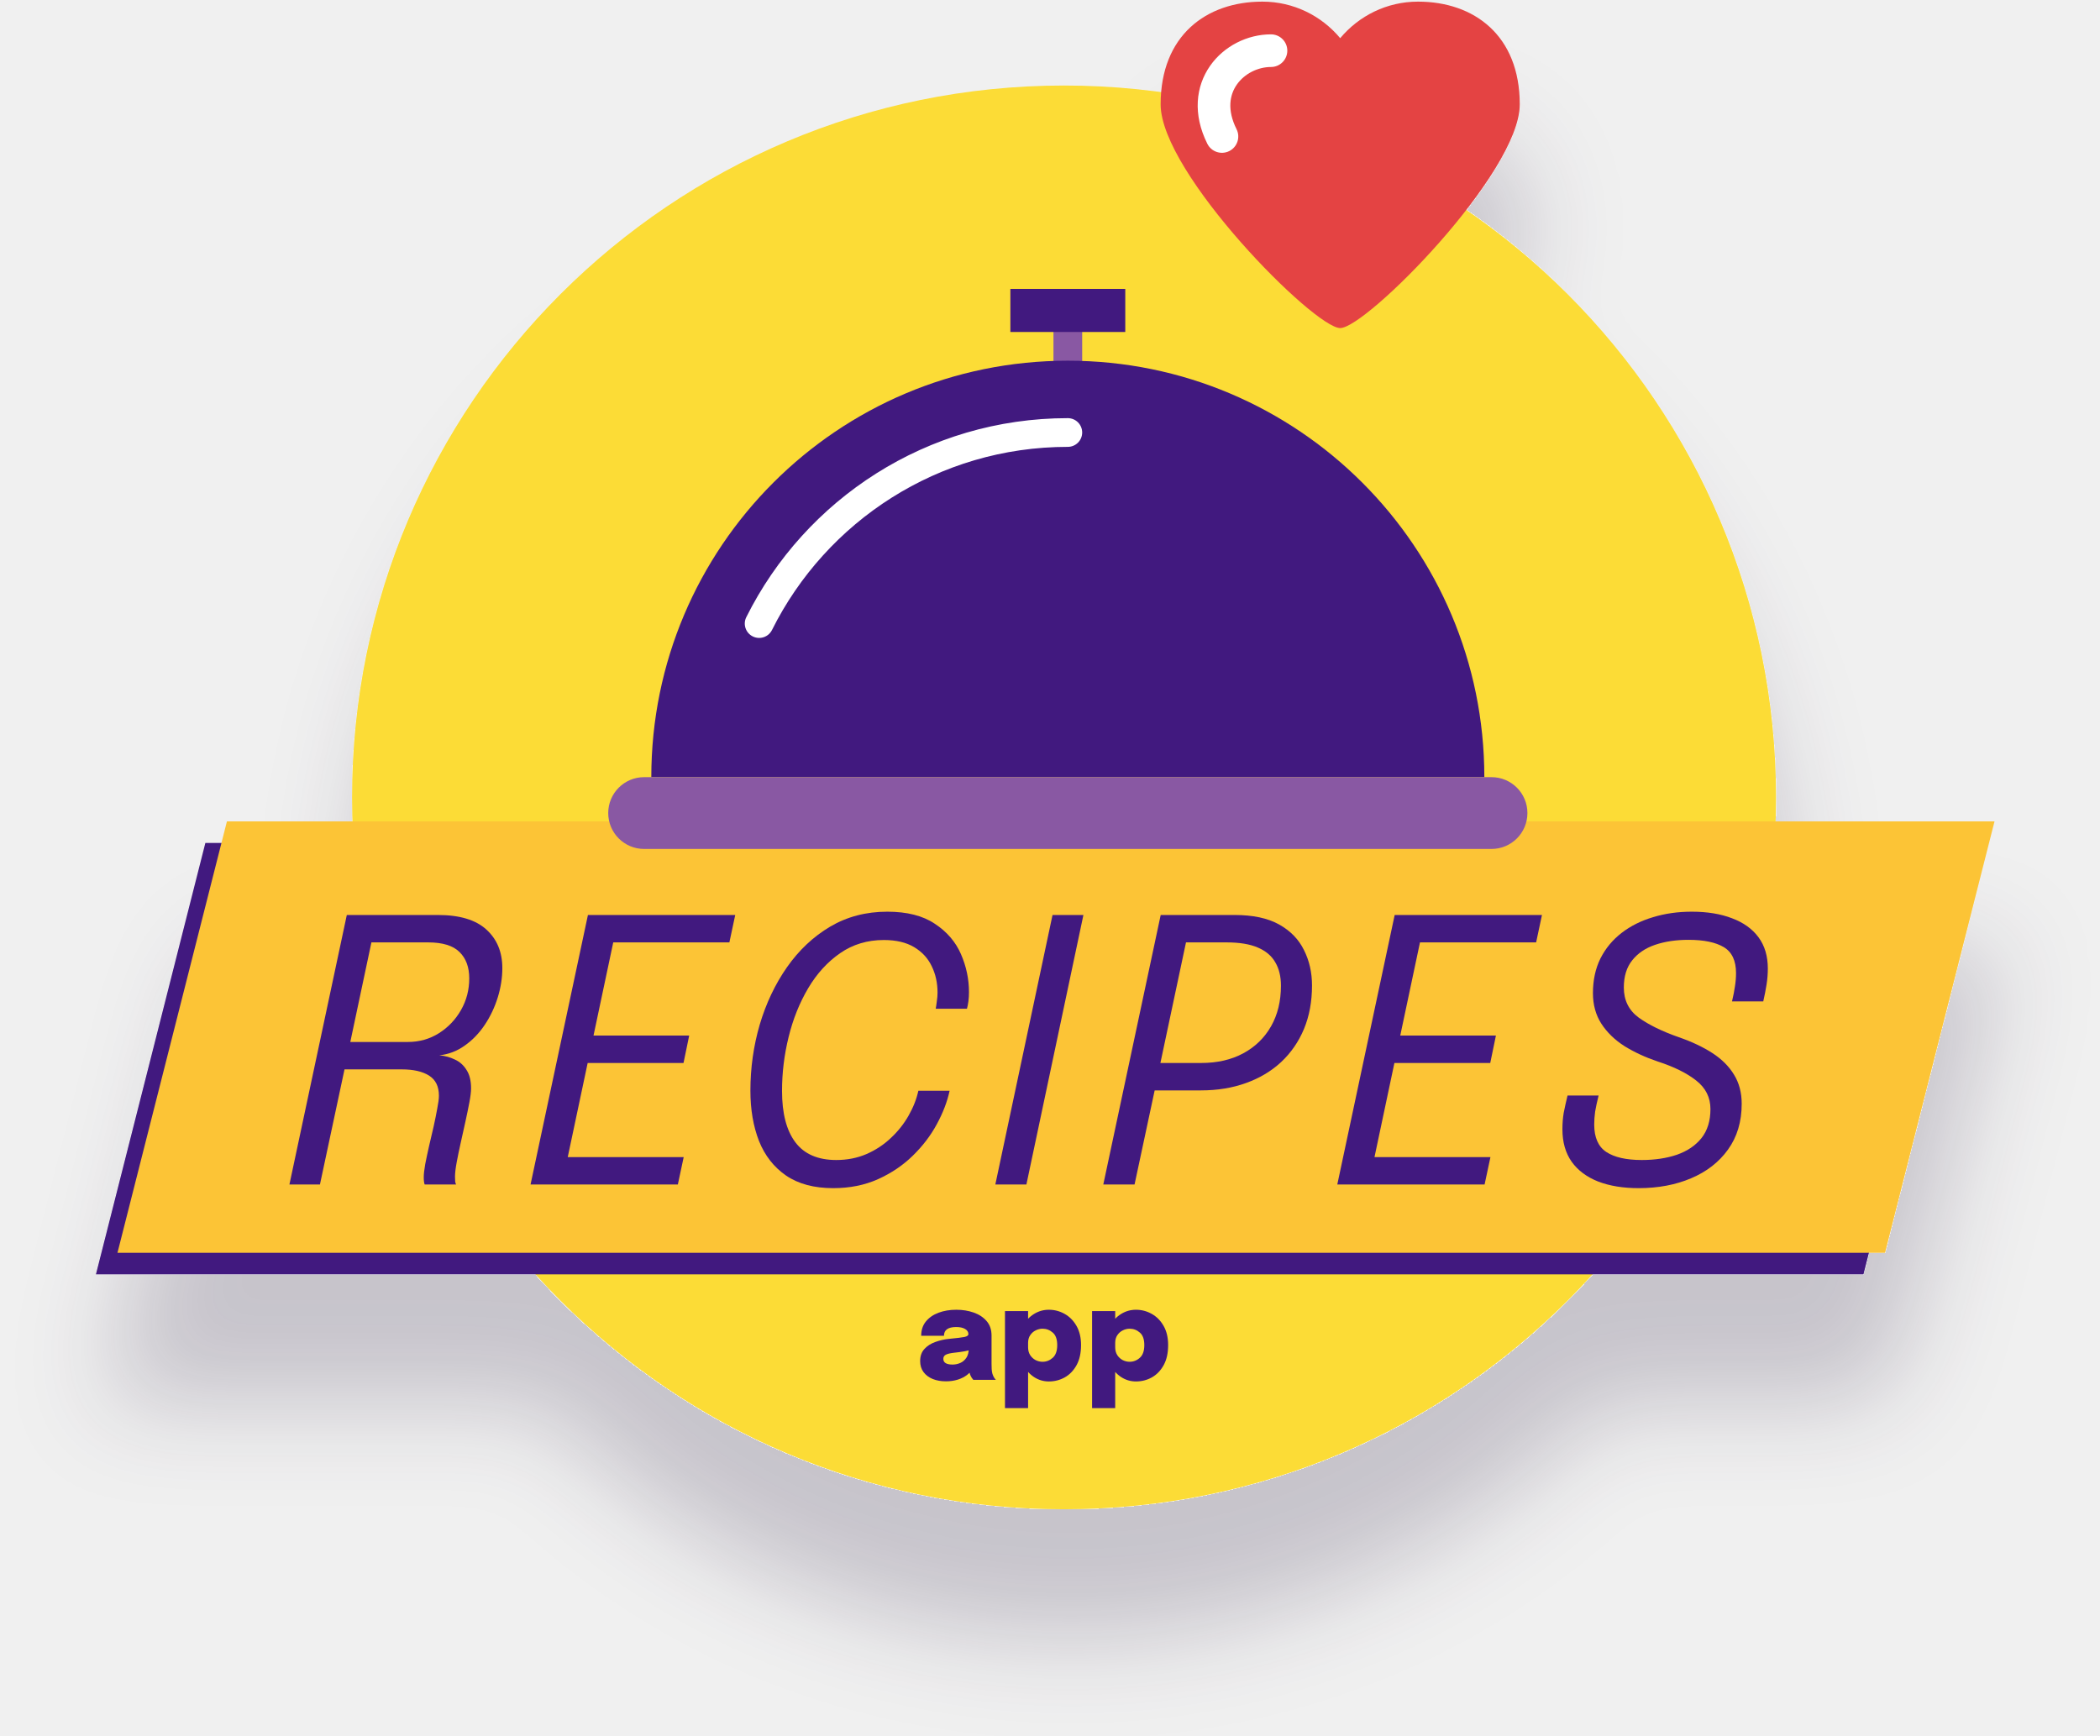
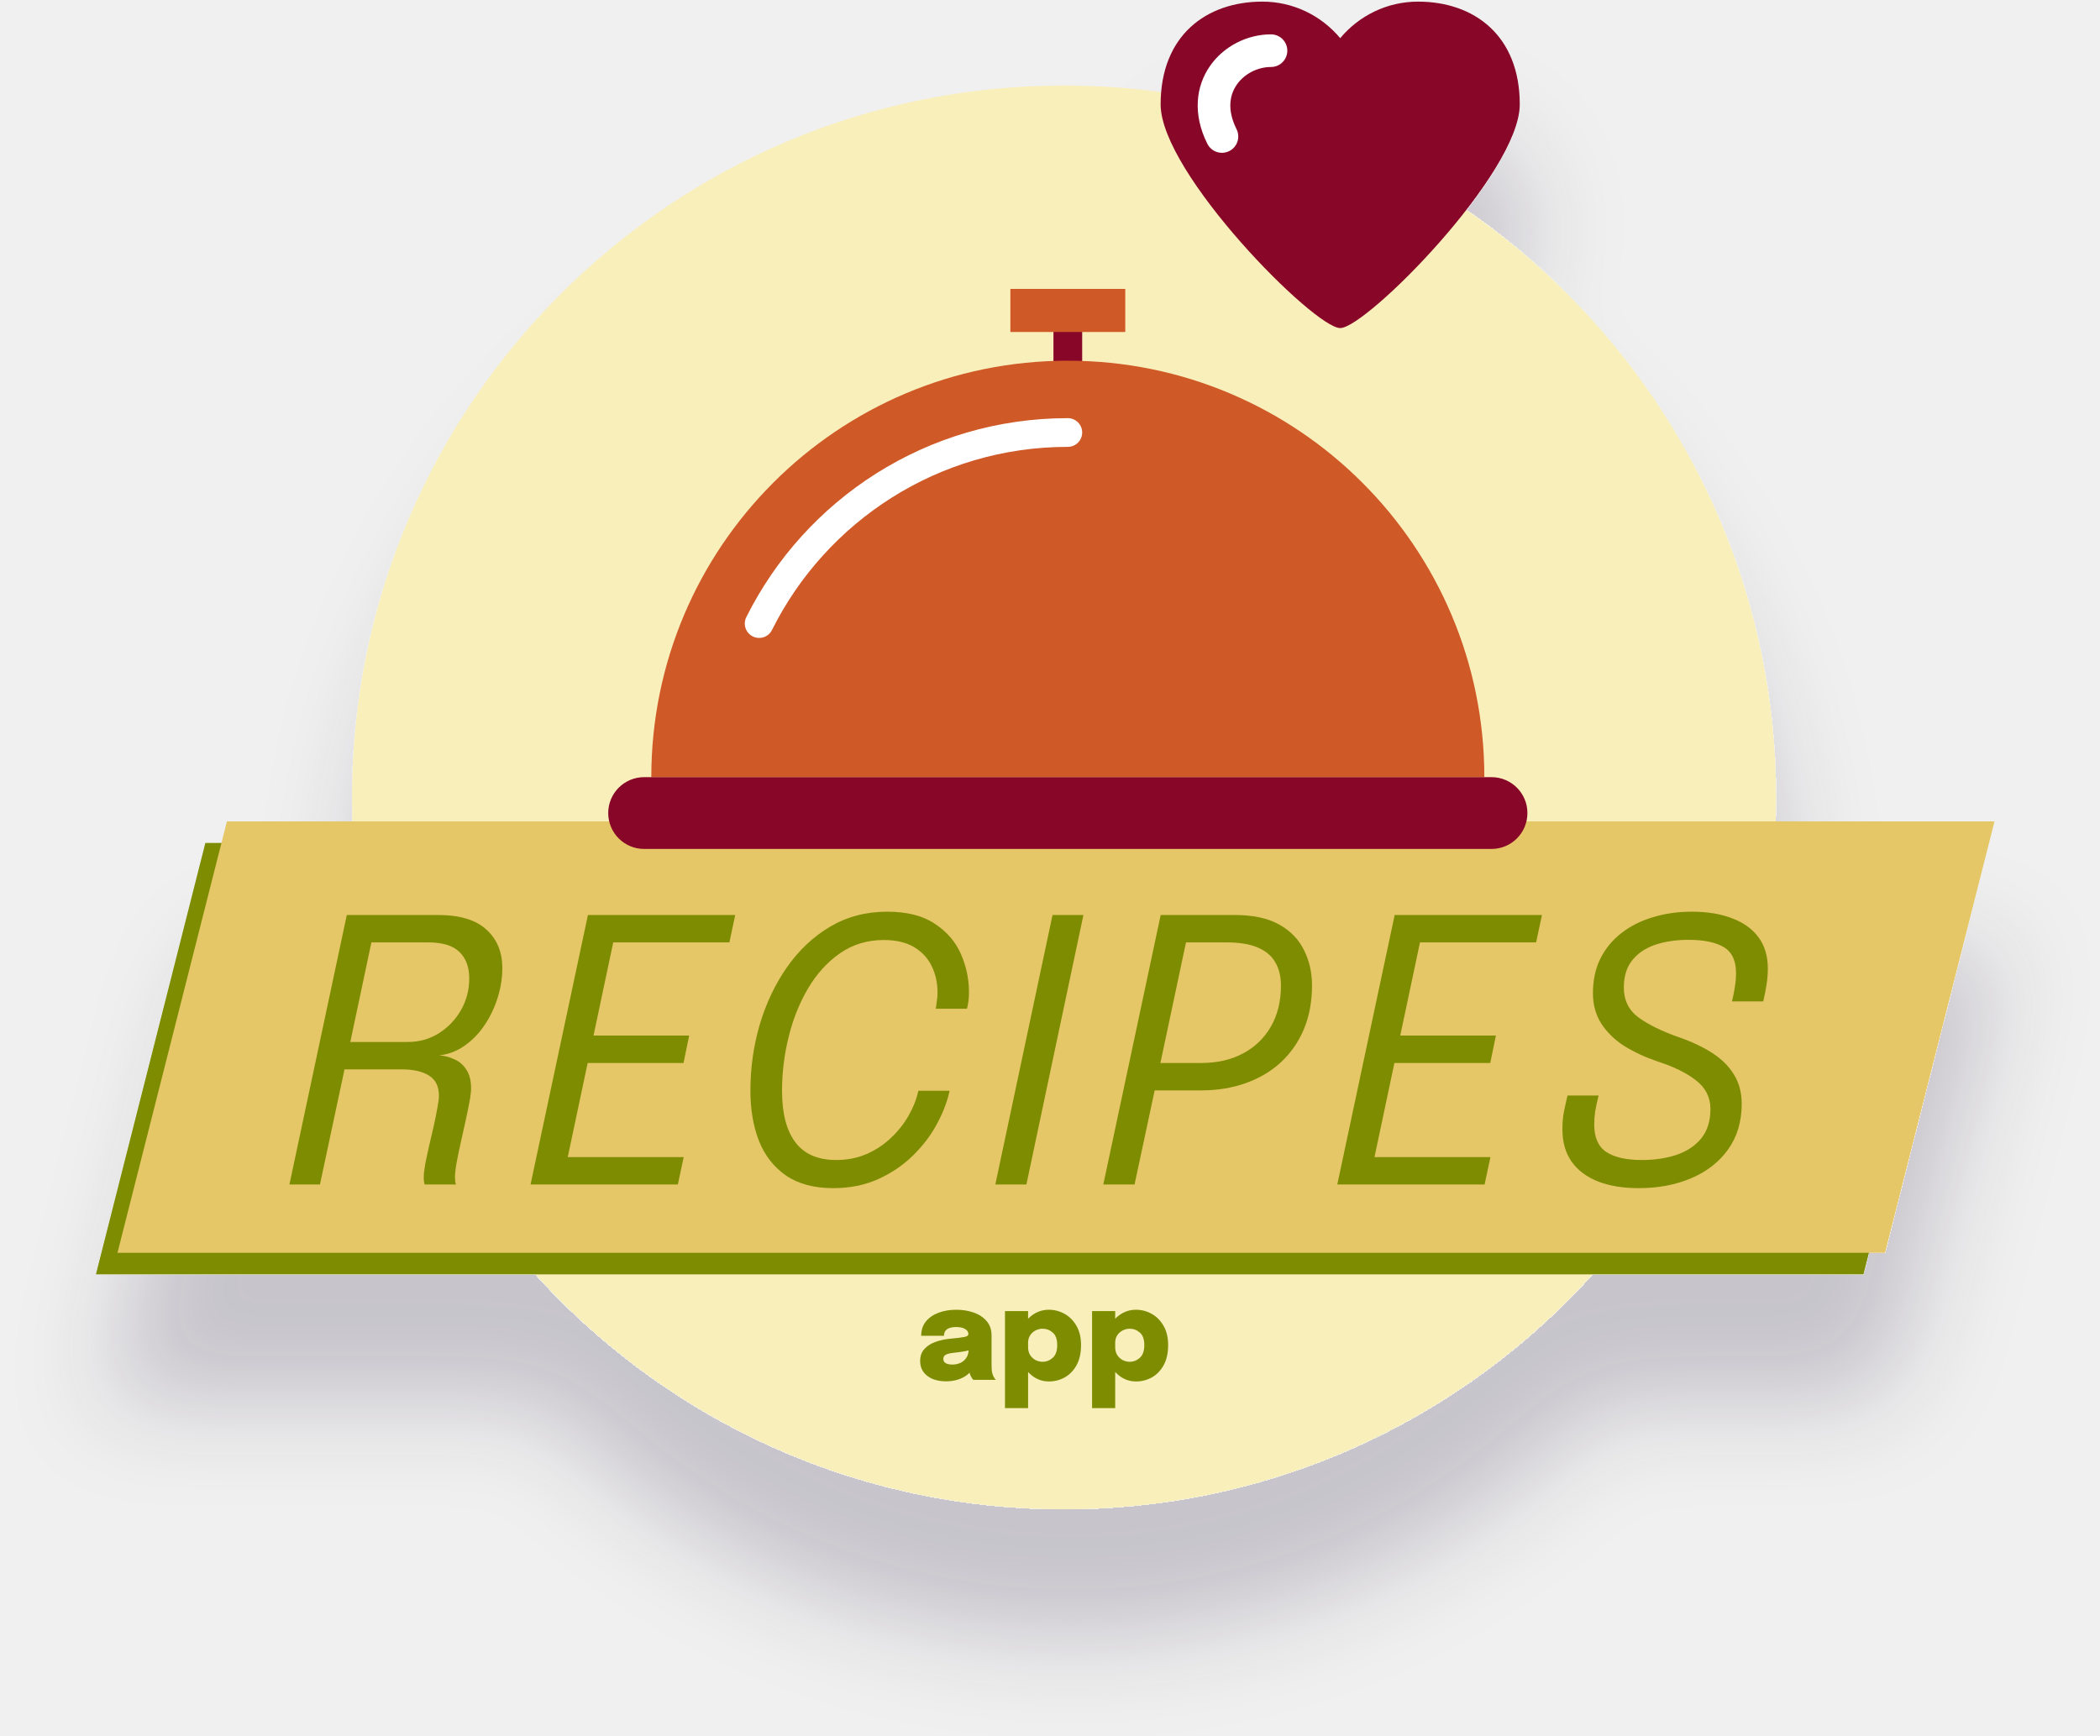
<svg xmlns="http://www.w3.org/2000/svg" width="219" height="181" viewBox="0 0 219 181" fill="none">
  <g id="logo Recipes App" filter="url(#filter0_d_4_107)">
-     <path id="Ellipse 1" d="M185.214 83.171C185.214 124.178 151.971 157.42 110.964 157.42C69.957 157.42 36.714 124.178 36.714 83.171C36.714 42.163 69.957 8.92 110.964 8.92C151.971 8.92 185.214 42.163 185.214 83.171Z" fill="#FCDC36" />
-     <path id="Rectangle 3" d="M21.416 87.921H205.75L194.334 132.92H10L21.416 87.921Z" fill="#41197F" />
-     <path id="Rectangle 2" d="M23.666 85.671H208L196.584 130.67H12.25L23.666 85.671Z" fill="#FCC436" />
+     <path id="Ellipse 1" d="M185.214 83.171C185.214 124.178 151.971 157.42 110.964 157.42C69.957 157.42 36.714 124.178 36.714 83.171C36.714 42.163 69.957 8.92 110.964 8.92C151.971 8.92 185.214 42.163 185.214 83.171Z" fill="#F9EFBB" />
+     <path id="Rectangle 3" d="M21.416 87.921H205.75L194.334 132.92H10L21.416 87.921Z" fill="#7d8c00" />
+     <path id="Rectangle 2" d="M23.666 85.671H208L196.584 130.67H12.25L23.666 85.671Z" fill="#E6C767" />
    <g id="Recipes">
-       <path d="M30.183 123.545L36.167 95.435H45.658C47.933 95.435 49.622 95.943 50.728 96.96C51.833 97.963 52.386 99.304 52.386 100.981C52.386 101.985 52.227 103.001 51.909 104.03C51.592 105.059 51.141 106.012 50.556 106.889C49.972 107.766 49.273 108.49 48.46 109.061C47.659 109.633 46.776 109.97 45.811 110.072C46.395 110.122 46.935 110.268 47.431 110.51C47.939 110.739 48.346 111.101 48.651 111.596C48.968 112.079 49.127 112.721 49.127 113.521C49.127 113.864 49.07 114.341 48.955 114.95C48.841 115.56 48.701 116.24 48.536 116.99C48.371 117.726 48.206 118.47 48.041 119.219C47.875 119.956 47.736 120.636 47.621 121.259C47.507 121.881 47.45 122.37 47.45 122.726C47.45 122.917 47.456 123.088 47.469 123.241C47.494 123.38 47.526 123.482 47.564 123.545H44.286C44.223 123.38 44.191 123.126 44.191 122.783C44.191 122.453 44.242 122.002 44.343 121.43C44.458 120.846 44.591 120.217 44.744 119.543C44.909 118.857 45.068 118.178 45.22 117.504C45.373 116.818 45.499 116.189 45.601 115.617C45.715 115.046 45.773 114.601 45.773 114.283C45.773 113.318 45.43 112.619 44.744 112.187C44.057 111.755 43.111 111.539 41.904 111.539H34.49L36.167 110.415L33.366 123.545H30.183ZM36.301 109.767L35.024 108.68H42.533C43.727 108.68 44.807 108.375 45.773 107.766C46.738 107.156 47.507 106.349 48.079 105.345C48.651 104.341 48.936 103.242 48.936 102.048C48.936 100.879 48.6 99.965 47.926 99.304C47.253 98.63 46.16 98.294 44.648 98.294H37.349L39.121 96.464L36.301 109.767Z" fill="#41197F" />
-       <path d="M62.495 98.294L64.344 96.445L61.657 109.138L61.085 108.013H71.872L71.281 110.872H60.494L61.523 109.748L58.817 122.535L57.731 120.687H71.3L70.69 123.545H55.329L61.313 95.435H76.674L76.064 98.294H62.495Z" fill="#41197F" />
-       <path d="M99.03 113.769C98.789 114.9 98.344 116.062 97.696 117.256C97.061 118.438 96.222 119.537 95.18 120.553C94.151 121.557 92.944 122.37 91.559 122.993C90.174 123.615 88.618 123.927 86.89 123.927C84.895 123.927 83.256 123.488 81.973 122.612C80.703 121.735 79.763 120.534 79.153 119.01C78.555 117.472 78.257 115.725 78.257 113.769C78.257 111.393 78.581 109.093 79.229 106.87C79.889 104.646 80.836 102.652 82.069 100.886C83.314 99.107 84.813 97.697 86.566 96.655C88.332 95.613 90.32 95.092 92.531 95.092C94.59 95.092 96.241 95.511 97.486 96.35C98.744 97.176 99.653 98.23 100.212 99.513C100.771 100.797 101.05 102.118 101.05 103.478C101.05 103.821 101.031 104.138 100.993 104.43C100.955 104.723 100.904 104.983 100.84 105.212H97.582C97.62 105.021 97.658 104.767 97.696 104.449C97.747 104.119 97.772 103.814 97.772 103.535C97.772 102.518 97.569 101.597 97.162 100.771C96.769 99.945 96.159 99.285 95.333 98.789C94.507 98.294 93.452 98.046 92.169 98.046C90.454 98.046 88.936 98.503 87.614 99.418C86.293 100.333 85.181 101.553 84.279 103.077C83.377 104.602 82.697 106.298 82.24 108.166C81.783 110.021 81.554 111.895 81.554 113.788C81.554 116.126 82.018 117.911 82.945 119.143C83.873 120.376 85.296 120.992 87.214 120.992C88.345 120.992 89.387 120.788 90.34 120.382C91.305 119.963 92.156 119.404 92.893 118.705C93.643 118.006 94.259 117.231 94.742 116.38C95.237 115.516 95.581 114.645 95.771 113.769H99.03Z" fill="#41197F" />
-       <path d="M103.799 123.545L109.764 95.435H112.985L107.039 123.545H103.799Z" fill="#41197F" />
-       <path d="M118.318 123.545H115.059L121.044 95.435H128.743C130.662 95.435 132.212 95.765 133.393 96.426C134.575 97.087 135.439 97.976 135.985 99.094C136.544 100.2 136.824 101.432 136.824 102.791C136.824 104.469 136.544 105.98 135.985 107.327C135.426 108.661 134.632 109.811 133.603 110.777C132.574 111.73 131.348 112.46 129.925 112.968C128.514 113.477 126.952 113.731 125.236 113.731H120.415L118.318 123.545ZM120.662 112.53L119.557 110.872H125.255C126.945 110.872 128.413 110.535 129.658 109.862C130.903 109.189 131.869 108.248 132.555 107.041C133.241 105.834 133.584 104.424 133.584 102.81C133.584 101.845 133.387 101.032 132.993 100.371C132.612 99.698 132.002 99.183 131.163 98.827C130.338 98.472 129.258 98.294 127.924 98.294H122.225L124.074 96.445L120.662 112.53Z" fill="#41197F" />
-       <path d="M146.627 98.294L148.475 96.445L145.788 109.138L145.217 108.013H156.003L155.412 110.872H144.626L145.655 109.748L142.949 122.535L141.862 120.687H155.432L154.822 123.545H139.461L145.445 95.435H160.806L160.196 98.294H146.627Z" fill="#41197F" />
-       <path d="M170.885 123.927C169.272 123.927 167.868 123.698 166.674 123.241C165.479 122.77 164.558 122.084 163.91 121.182C163.262 120.268 162.938 119.137 162.938 117.79C162.938 117.167 162.983 116.596 163.072 116.075C163.173 115.554 163.307 114.95 163.472 114.264H166.712C166.547 114.925 166.426 115.484 166.35 115.941C166.286 116.399 166.254 116.85 166.254 117.294C166.254 118.641 166.674 119.594 167.512 120.153C168.363 120.712 169.596 120.992 171.209 120.992C172.582 120.992 173.808 120.807 174.888 120.439C175.967 120.058 176.819 119.48 177.441 118.705C178.064 117.917 178.375 116.907 178.375 115.675C178.375 114.468 177.88 113.477 176.889 112.702C175.91 111.927 174.576 111.266 172.886 110.72C171.603 110.288 170.447 109.754 169.418 109.119C168.402 108.471 167.595 107.689 166.998 106.775C166.413 105.86 166.121 104.799 166.121 103.592C166.121 102.232 166.381 101.025 166.902 99.971C167.436 98.916 168.173 98.027 169.113 97.303C170.053 96.579 171.146 96.032 172.391 95.664C173.636 95.283 174.983 95.092 176.431 95.092C178.045 95.092 179.442 95.321 180.624 95.778C181.818 96.223 182.739 96.883 183.387 97.76C184.035 98.637 184.359 99.723 184.359 101.019C184.359 101.578 184.315 102.137 184.226 102.696C184.137 103.255 184.023 103.84 183.883 104.449H180.624C180.764 103.865 180.865 103.344 180.929 102.887C181.005 102.417 181.043 101.953 181.043 101.495C181.043 100.2 180.618 99.297 179.766 98.789C178.915 98.281 177.689 98.027 176.088 98.027C174.792 98.027 173.636 98.198 172.62 98.541C171.603 98.885 170.803 99.424 170.218 100.161C169.634 100.886 169.342 101.832 169.342 103.001C169.342 104.335 169.863 105.383 170.904 106.146C171.946 106.895 173.338 107.575 175.078 108.185C176.438 108.655 177.606 109.208 178.585 109.843C179.563 110.478 180.313 111.228 180.834 112.092C181.367 112.956 181.634 113.966 181.634 115.122C181.634 116.99 181.158 118.584 180.205 119.905C179.265 121.214 177.981 122.211 176.355 122.898C174.741 123.584 172.918 123.927 170.885 123.927Z" fill="#41197F" />
+       <path d="M30.183 123.545L36.167 95.435H45.658C47.933 95.435 49.622 95.943 50.728 96.96C51.833 97.963 52.386 99.304 52.386 100.981C52.386 101.985 52.227 103.001 51.909 104.03C51.592 105.059 51.141 106.012 50.556 106.889C49.972 107.766 49.273 108.49 48.46 109.061C47.659 109.633 46.776 109.97 45.811 110.072C46.395 110.122 46.935 110.268 47.431 110.51C47.939 110.739 48.346 111.101 48.651 111.596C48.968 112.079 49.127 112.721 49.127 113.521C49.127 113.864 49.07 114.341 48.955 114.95C48.841 115.56 48.701 116.24 48.536 116.99C48.371 117.726 48.206 118.47 48.041 119.219C47.875 119.956 47.736 120.636 47.621 121.259C47.507 121.881 47.45 122.37 47.45 122.726C47.45 122.917 47.456 123.088 47.469 123.241C47.494 123.38 47.526 123.482 47.564 123.545H44.286C44.223 123.38 44.191 123.126 44.191 122.783C44.191 122.453 44.242 122.002 44.343 121.43C44.458 120.846 44.591 120.217 44.744 119.543C44.909 118.857 45.068 118.178 45.22 117.504C45.373 116.818 45.499 116.189 45.601 115.617C45.715 115.046 45.773 114.601 45.773 114.283C45.773 113.318 45.43 112.619 44.744 112.187C44.057 111.755 43.111 111.539 41.904 111.539H34.49L36.167 110.415L33.366 123.545H30.183ZM36.301 109.767L35.024 108.68H42.533C43.727 108.68 44.807 108.375 45.773 107.766C46.738 107.156 47.507 106.349 48.079 105.345C48.651 104.341 48.936 103.242 48.936 102.048C48.936 100.879 48.6 99.965 47.926 99.304C47.253 98.63 46.16 98.294 44.648 98.294H37.349L39.121 96.464L36.301 109.767Z" fill="#7d8c00" />
+       <path d="M62.495 98.294L64.344 96.445L61.657 109.138L61.085 108.013H71.872L71.281 110.872H60.494L61.523 109.748L58.817 122.535L57.731 120.687H71.3L70.69 123.545H55.329L61.313 95.435H76.674L76.064 98.294H62.495Z" fill="#7d8c00" />
+       <path d="M99.03 113.769C98.789 114.9 98.344 116.062 97.696 117.256C97.061 118.438 96.222 119.537 95.18 120.553C94.151 121.557 92.944 122.37 91.559 122.993C90.174 123.615 88.618 123.927 86.89 123.927C84.895 123.927 83.256 123.488 81.973 122.612C80.703 121.735 79.763 120.534 79.153 119.01C78.555 117.472 78.257 115.725 78.257 113.769C78.257 111.393 78.581 109.093 79.229 106.87C79.889 104.646 80.836 102.652 82.069 100.886C83.314 99.107 84.813 97.697 86.566 96.655C88.332 95.613 90.32 95.092 92.531 95.092C94.59 95.092 96.241 95.511 97.486 96.35C98.744 97.176 99.653 98.23 100.212 99.513C100.771 100.797 101.05 102.118 101.05 103.478C101.05 103.821 101.031 104.138 100.993 104.43C100.955 104.723 100.904 104.983 100.84 105.212H97.582C97.62 105.021 97.658 104.767 97.696 104.449C97.747 104.119 97.772 103.814 97.772 103.535C97.772 102.518 97.569 101.597 97.162 100.771C96.769 99.945 96.159 99.285 95.333 98.789C94.507 98.294 93.452 98.046 92.169 98.046C90.454 98.046 88.936 98.503 87.614 99.418C86.293 100.333 85.181 101.553 84.279 103.077C83.377 104.602 82.697 106.298 82.24 108.166C81.783 110.021 81.554 111.895 81.554 113.788C81.554 116.126 82.018 117.911 82.945 119.143C83.873 120.376 85.296 120.992 87.214 120.992C88.345 120.992 89.387 120.788 90.34 120.382C91.305 119.963 92.156 119.404 92.893 118.705C93.643 118.006 94.259 117.231 94.742 116.38C95.237 115.516 95.581 114.645 95.771 113.769H99.03Z" fill="#7d8c00" />
+       <path d="M103.799 123.545L109.764 95.435H112.985L107.039 123.545H103.799Z" fill="#7d8c00" />
+       <path d="M118.318 123.545H115.059L121.044 95.435H128.743C130.662 95.435 132.212 95.765 133.393 96.426C134.575 97.087 135.439 97.976 135.985 99.094C136.544 100.2 136.824 101.432 136.824 102.791C136.824 104.469 136.544 105.98 135.985 107.327C135.426 108.661 134.632 109.811 133.603 110.777C132.574 111.73 131.348 112.46 129.925 112.968C128.514 113.477 126.952 113.731 125.236 113.731H120.415L118.318 123.545ZM120.662 112.53L119.557 110.872H125.255C126.945 110.872 128.413 110.535 129.658 109.862C130.903 109.189 131.869 108.248 132.555 107.041C133.241 105.834 133.584 104.424 133.584 102.81C133.584 101.845 133.387 101.032 132.993 100.371C132.612 99.698 132.002 99.183 131.163 98.827C130.338 98.472 129.258 98.294 127.924 98.294H122.225L124.074 96.445L120.662 112.53Z" fill="#7d8c00" />
+       <path d="M146.627 98.294L148.475 96.445L145.788 109.138L145.217 108.013H156.003L155.412 110.872H144.626L145.655 109.748L142.949 122.535L141.862 120.687H155.432L154.822 123.545H139.461L145.445 95.435H160.806L160.196 98.294H146.627Z" fill="#7d8c00" />
+       <path d="M170.885 123.927C169.272 123.927 167.868 123.698 166.674 123.241C165.479 122.77 164.558 122.084 163.91 121.182C163.262 120.268 162.938 119.137 162.938 117.79C162.938 117.167 162.983 116.596 163.072 116.075C163.173 115.554 163.307 114.95 163.472 114.264H166.712C166.547 114.925 166.426 115.484 166.35 115.941C166.286 116.399 166.254 116.85 166.254 117.294C166.254 118.641 166.674 119.594 167.512 120.153C168.363 120.712 169.596 120.992 171.209 120.992C172.582 120.992 173.808 120.807 174.888 120.439C175.967 120.058 176.819 119.48 177.441 118.705C178.064 117.917 178.375 116.907 178.375 115.675C178.375 114.468 177.88 113.477 176.889 112.702C175.91 111.927 174.576 111.266 172.886 110.72C171.603 110.288 170.447 109.754 169.418 109.119C168.402 108.471 167.595 107.689 166.998 106.775C166.413 105.86 166.121 104.799 166.121 103.592C166.121 102.232 166.381 101.025 166.902 99.971C167.436 98.916 168.173 98.027 169.113 97.303C170.053 96.579 171.146 96.032 172.391 95.664C173.636 95.283 174.983 95.092 176.431 95.092C178.045 95.092 179.442 95.321 180.624 95.778C181.818 96.223 182.739 96.883 183.387 97.76C184.035 98.637 184.359 99.723 184.359 101.019C184.359 101.578 184.315 102.137 184.226 102.696C184.137 103.255 184.023 103.84 183.883 104.449H180.624C180.764 103.865 180.865 103.344 180.929 102.887C181.005 102.417 181.043 101.953 181.043 101.495C181.043 100.2 180.618 99.297 179.766 98.789C178.915 98.281 177.689 98.027 176.088 98.027C174.792 98.027 173.636 98.198 172.62 98.541C171.603 98.885 170.803 99.424 170.218 100.161C169.634 100.886 169.342 101.832 169.342 103.001C169.342 104.335 169.863 105.383 170.904 106.146C171.946 106.895 173.338 107.575 175.078 108.185C176.438 108.655 177.606 109.208 178.585 109.843C179.563 110.478 180.313 111.228 180.834 112.092C181.367 112.956 181.634 113.966 181.634 115.122C181.634 116.99 181.158 118.584 180.205 119.905C179.265 121.214 177.981 122.211 176.355 122.898C174.741 123.584 172.918 123.927 170.885 123.927Z" fill="#7d8c00" />
    </g>
    <g id="App">
-       <path d="M98.652 144.076C98.135 144.076 97.674 143.995 97.269 143.833C96.864 143.666 96.544 143.425 96.31 143.11C96.076 142.795 95.959 142.413 95.959 141.963C95.959 141.445 96.105 141.027 96.398 140.707C96.69 140.383 97.07 140.138 97.538 139.972C98.007 139.801 98.501 139.69 99.023 139.641C99.779 139.569 100.295 139.506 100.569 139.452C100.848 139.393 100.988 139.294 100.988 139.155C100.988 139.15 100.988 139.148 100.988 139.148C100.988 139.144 100.988 139.141 100.988 139.141C100.988 138.925 100.873 138.75 100.643 138.615C100.418 138.48 100.108 138.412 99.712 138.412C99.293 138.412 98.976 138.489 98.76 138.642C98.549 138.79 98.443 139.018 98.443 139.324H96.067C96.067 138.734 96.229 138.239 96.553 137.839C96.882 137.434 97.323 137.128 97.876 136.921C98.43 136.714 99.048 136.61 99.732 136.61C100.38 136.61 100.981 136.707 101.534 136.9C102.092 137.094 102.542 137.389 102.884 137.785C103.231 138.181 103.404 138.685 103.404 139.297C103.404 139.391 103.404 139.486 103.404 139.58C103.404 139.675 103.404 139.769 103.404 139.864V142.24C103.404 142.429 103.409 142.613 103.418 142.793C103.427 142.969 103.451 143.131 103.492 143.279C103.541 143.441 103.602 143.578 103.674 143.691C103.751 143.803 103.811 143.88 103.856 143.92H101.501C101.465 143.884 101.411 143.815 101.339 143.711C101.271 143.608 101.213 143.488 101.163 143.353C101.105 143.173 101.062 143 101.035 142.834C101.008 142.663 100.994 142.46 100.994 142.226L101.507 142.577C101.381 142.888 101.174 143.155 100.886 143.38C100.603 143.605 100.268 143.779 99.881 143.9C99.494 144.017 99.084 144.076 98.652 144.076ZM99.341 142.327C99.62 142.327 99.888 142.271 100.144 142.159C100.4 142.046 100.612 141.866 100.778 141.619C100.945 141.371 101.028 141.04 101.028 140.626V140.134L101.636 140.674C101.339 140.777 101.001 140.865 100.623 140.937C100.245 141.004 99.876 141.056 99.516 141.092C99.134 141.133 98.848 141.198 98.659 141.288C98.47 141.378 98.376 141.526 98.376 141.733C98.376 141.931 98.457 142.08 98.618 142.179C98.785 142.278 99.026 142.327 99.341 142.327Z" fill="#41197F" />
-       <path d="M104.805 146.87V136.752H107.215V146.87H104.805ZM109.382 144.089C108.815 144.089 108.295 143.934 107.823 143.623C107.355 143.308 106.981 142.888 106.702 142.361C106.423 141.83 106.284 141.238 106.284 140.586C106.284 140.568 106.284 140.55 106.284 140.532C106.284 140.509 106.284 140.487 106.284 140.464L107.215 140.444C107.215 140.458 107.215 140.473 107.215 140.491C107.215 140.505 107.215 140.516 107.215 140.525C107.215 140.84 107.287 141.112 107.431 141.342C107.58 141.567 107.769 141.74 107.998 141.862C108.232 141.979 108.473 142.037 108.72 142.037C109.121 142.037 109.476 141.898 109.787 141.619C110.097 141.34 110.253 140.899 110.253 140.296C110.253 139.693 110.097 139.258 109.787 138.993C109.481 138.723 109.125 138.588 108.72 138.588C108.477 138.588 108.239 138.646 108.005 138.763C107.775 138.876 107.586 139.042 107.438 139.263C107.289 139.479 107.215 139.747 107.215 140.066L106.284 140.005C106.284 139.348 106.423 138.766 106.702 138.257C106.981 137.749 107.355 137.348 107.823 137.056C108.295 136.759 108.815 136.61 109.382 136.61C109.962 136.61 110.507 136.752 111.015 137.035C111.528 137.319 111.942 137.735 112.257 138.284C112.577 138.833 112.737 139.504 112.737 140.296C112.737 141.128 112.581 141.826 112.271 142.388C111.96 142.951 111.551 143.376 111.042 143.664C110.534 143.947 109.98 144.089 109.382 144.089Z" fill="#41197F" />
-       <path d="M113.889 146.87V136.752H116.299V146.87H113.889ZM118.465 144.089C117.898 144.089 117.379 143.934 116.906 143.623C116.438 143.308 116.065 142.888 115.786 142.361C115.507 141.83 115.367 141.238 115.367 140.586C115.367 140.568 115.367 140.55 115.367 140.532C115.367 140.509 115.367 140.487 115.367 140.464L116.299 140.444C116.299 140.458 116.299 140.473 116.299 140.491C116.299 140.505 116.299 140.516 116.299 140.525C116.299 140.84 116.371 141.112 116.515 141.342C116.663 141.567 116.852 141.74 117.082 141.862C117.316 141.979 117.556 142.037 117.804 142.037C118.204 142.037 118.56 141.898 118.87 141.619C119.181 141.34 119.336 140.899 119.336 140.296C119.336 139.693 119.181 139.258 118.87 138.993C118.564 138.723 118.209 138.588 117.804 138.588C117.561 138.588 117.322 138.646 117.088 138.763C116.859 138.876 116.67 139.042 116.521 139.263C116.373 139.479 116.299 139.747 116.299 140.066L115.367 140.005C115.367 139.348 115.507 138.766 115.786 138.257C116.065 137.749 116.438 137.348 116.906 137.056C117.379 136.759 117.898 136.61 118.465 136.61C119.046 136.61 119.59 136.752 120.099 137.035C120.612 137.319 121.026 137.735 121.341 138.284C121.66 138.833 121.82 139.504 121.82 140.296C121.82 141.128 121.665 141.826 121.354 142.388C121.044 142.951 120.634 143.376 120.126 143.664C119.617 143.947 119.064 144.089 118.465 144.089Z" fill="#41197F" />
+       <path d="M98.652 144.076C98.135 144.076 97.674 143.995 97.269 143.833C96.864 143.666 96.544 143.425 96.31 143.11C96.076 142.795 95.959 142.413 95.959 141.963C95.959 141.445 96.105 141.027 96.398 140.707C96.69 140.383 97.07 140.138 97.538 139.972C98.007 139.801 98.501 139.69 99.023 139.641C99.779 139.569 100.295 139.506 100.569 139.452C100.848 139.393 100.988 139.294 100.988 139.155C100.988 139.15 100.988 139.148 100.988 139.148C100.988 139.144 100.988 139.141 100.988 139.141C100.988 138.925 100.873 138.75 100.643 138.615C100.418 138.48 100.108 138.412 99.712 138.412C99.293 138.412 98.976 138.489 98.76 138.642C98.549 138.79 98.443 139.018 98.443 139.324H96.067C96.067 138.734 96.229 138.239 96.553 137.839C96.882 137.434 97.323 137.128 97.876 136.921C98.43 136.714 99.048 136.61 99.732 136.61C100.38 136.61 100.981 136.707 101.534 136.9C102.092 137.094 102.542 137.389 102.884 137.785C103.231 138.181 103.404 138.685 103.404 139.297C103.404 139.391 103.404 139.486 103.404 139.58C103.404 139.675 103.404 139.769 103.404 139.864V142.24C103.404 142.429 103.409 142.613 103.418 142.793C103.427 142.969 103.451 143.131 103.492 143.279C103.541 143.441 103.602 143.578 103.674 143.691C103.751 143.803 103.811 143.88 103.856 143.92H101.501C101.465 143.884 101.411 143.815 101.339 143.711C101.271 143.608 101.213 143.488 101.163 143.353C101.105 143.173 101.062 143 101.035 142.834C101.008 142.663 100.994 142.46 100.994 142.226L101.507 142.577C101.381 142.888 101.174 143.155 100.886 143.38C100.603 143.605 100.268 143.779 99.881 143.9C99.494 144.017 99.084 144.076 98.652 144.076ZM99.341 142.327C99.62 142.327 99.888 142.271 100.144 142.159C100.4 142.046 100.612 141.866 100.778 141.619C100.945 141.371 101.028 141.04 101.028 140.626V140.134L101.636 140.674C101.339 140.777 101.001 140.865 100.623 140.937C100.245 141.004 99.876 141.056 99.516 141.092C99.134 141.133 98.848 141.198 98.659 141.288C98.47 141.378 98.376 141.526 98.376 141.733C98.376 141.931 98.457 142.08 98.618 142.179C98.785 142.278 99.026 142.327 99.341 142.327Z" fill="#7d8c00" />
+       <path d="M104.805 146.87V136.752H107.215V146.87H104.805ZM109.382 144.089C108.815 144.089 108.295 143.934 107.823 143.623C107.355 143.308 106.981 142.888 106.702 142.361C106.423 141.83 106.284 141.238 106.284 140.586C106.284 140.568 106.284 140.55 106.284 140.532C106.284 140.509 106.284 140.487 106.284 140.464L107.215 140.444C107.215 140.458 107.215 140.473 107.215 140.491C107.215 140.505 107.215 140.516 107.215 140.525C107.215 140.84 107.287 141.112 107.431 141.342C107.58 141.567 107.769 141.74 107.998 141.862C108.232 141.979 108.473 142.037 108.72 142.037C109.121 142.037 109.476 141.898 109.787 141.619C110.097 141.34 110.253 140.899 110.253 140.296C110.253 139.693 110.097 139.258 109.787 138.993C109.481 138.723 109.125 138.588 108.72 138.588C108.477 138.588 108.239 138.646 108.005 138.763C107.775 138.876 107.586 139.042 107.438 139.263C107.289 139.479 107.215 139.747 107.215 140.066L106.284 140.005C106.284 139.348 106.423 138.766 106.702 138.257C106.981 137.749 107.355 137.348 107.823 137.056C108.295 136.759 108.815 136.61 109.382 136.61C109.962 136.61 110.507 136.752 111.015 137.035C111.528 137.319 111.942 137.735 112.257 138.284C112.577 138.833 112.737 139.504 112.737 140.296C112.737 141.128 112.581 141.826 112.271 142.388C111.96 142.951 111.551 143.376 111.042 143.664C110.534 143.947 109.98 144.089 109.382 144.089Z" fill="#7d8c00" />
+       <path d="M113.889 146.87V136.752H116.299V146.87H113.889ZM118.465 144.089C117.898 144.089 117.379 143.934 116.906 143.623C116.438 143.308 116.065 142.888 115.786 142.361C115.507 141.83 115.367 141.238 115.367 140.586C115.367 140.568 115.367 140.55 115.367 140.532C115.367 140.509 115.367 140.487 115.367 140.464L116.299 140.444C116.299 140.458 116.299 140.473 116.299 140.491C116.299 140.505 116.299 140.516 116.299 140.525C116.299 140.84 116.371 141.112 116.515 141.342C116.663 141.567 116.852 141.74 117.082 141.862C117.316 141.979 117.556 142.037 117.804 142.037C118.204 142.037 118.56 141.898 118.87 141.619C119.181 141.34 119.336 140.899 119.336 140.296C119.336 139.693 119.181 139.258 118.87 138.993C118.564 138.723 118.209 138.588 117.804 138.588C117.561 138.588 117.322 138.646 117.088 138.763C116.859 138.876 116.67 139.042 116.521 139.263C116.373 139.479 116.299 139.747 116.299 140.066L115.367 140.005C115.367 139.348 115.507 138.766 115.786 138.257C116.065 137.749 116.438 137.348 116.906 137.056C117.379 136.759 117.898 136.61 118.465 136.61C119.046 136.61 119.59 136.752 120.099 137.035C120.612 137.319 121.026 137.735 121.341 138.284C121.66 138.833 121.82 139.504 121.82 140.296C121.82 141.128 121.665 141.826 121.354 142.388C121.044 142.951 120.634 143.376 120.126 143.664C119.617 143.947 119.064 144.089 118.465 144.089Z" fill="#7d8c00" />
    </g>
    <g id="Group 2">
-       <path id="Vector (Stroke)" fill-rule="evenodd" clip-rule="evenodd" d="M112.856 31.631V40.618H109.861V31.631H112.856Z" fill="#8958A3" />
-       <path id="Vector" fill-rule="evenodd" clip-rule="evenodd" d="M154.795 81.059C154.795 57.069 135.348 37.622 111.358 37.622C87.369 37.622 67.922 57.069 67.922 81.059H154.795Z" fill="#41197F" />
+       <path id="Vector (Stroke)" fill-rule="evenodd" clip-rule="evenodd" d="M112.856 31.631V40.618H109.861V31.631H112.856Z" fill="#880627" />
+       <path id="Vector" fill-rule="evenodd" clip-rule="evenodd" d="M154.795 81.059C154.795 57.069 135.348 37.622 111.358 37.622C87.369 37.622 67.922 57.069 67.922 81.059H154.795Z" fill="#cf5927" />
      <path id="Vector (Stroke)_2" fill-rule="evenodd" clip-rule="evenodd" d="M77.828 64.372C83.962 52.069 96.671 43.614 111.358 43.614C112.186 43.614 112.856 44.284 112.856 45.111C112.856 45.939 112.186 46.609 111.358 46.609C97.851 46.609 86.156 54.383 80.509 65.708C80.14 66.449 79.241 66.749 78.5 66.38C77.76 66.011 77.459 65.112 77.828 64.372Z" fill="white" />
-       <path id="Vector_2" d="M155.544 81.059H67.173C65.105 81.059 63.429 82.735 63.429 84.803C63.429 86.871 65.105 88.548 67.173 88.548H155.544C157.612 88.548 159.288 86.871 159.288 84.803C159.288 82.735 157.612 81.059 155.544 81.059Z" fill="#8958A3" />
-       <path id="Vector_3" fill-rule="evenodd" clip-rule="evenodd" d="M105.367 30.133H117.35V34.627H105.367V30.133Z" fill="#41197F" />
-       <path id="Vector_4" fill-rule="evenodd" clip-rule="evenodd" d="M131.65 0.17C125.789 0.17 121.038 3.708 121.038 10.889C121.038 18.07 137.059 34.218 139.764 34.218C142.469 34.218 158.49 18.07 158.49 10.889C158.49 3.708 153.739 0.17 147.879 0.17C144.624 0.17 141.711 1.651 139.764 3.982C137.818 1.651 134.905 0.17 131.65 0.17Z" fill="#E44343" />
+       <path id="Vector_2" d="M155.544 81.059H67.173C65.105 81.059 63.429 82.735 63.429 84.803C63.429 86.871 65.105 88.548 67.173 88.548H155.544C157.612 88.548 159.288 86.871 159.288 84.803C159.288 82.735 157.612 81.059 155.544 81.059Z" fill="#880627" />
+       <path id="Vector_3" fill-rule="evenodd" clip-rule="evenodd" d="M105.367 30.133H117.35V34.627H105.367V30.133Z" fill="#cf5927" />
+       <path id="Vector_4" fill-rule="evenodd" clip-rule="evenodd" d="M131.65 0.17C125.789 0.17 121.038 3.708 121.038 10.889C121.038 18.07 137.059 34.218 139.764 34.218C142.469 34.218 158.49 18.07 158.49 10.889C158.49 3.708 153.739 0.17 147.879 0.17C144.624 0.17 141.711 1.651 139.764 3.982C137.818 1.651 134.905 0.17 131.65 0.17Z" fill="#880627" />
      <path id="Vector (Stroke)_3" fill-rule="evenodd" clip-rule="evenodd" d="M126.197 6.866C127.644 4.798 130.091 3.583 132.546 3.583C133.486 3.583 134.248 4.345 134.248 5.285C134.248 6.225 133.486 6.987 132.546 6.987C131.165 6.987 129.776 7.69 128.986 8.819C128.252 9.867 127.933 11.432 128.954 13.474C129.375 14.315 129.034 15.338 128.193 15.758C127.352 16.178 126.329 15.838 125.909 14.997C124.373 11.924 124.693 9.015 126.197 6.866Z" fill="white" />
    </g>
  </g>
  <defs>
    <filter id="filter0_d_4_107" x="0.571" y="0.17" width="218.429" height="180.821" filterUnits="userSpaceOnUse" color-interpolation-filters="sRGB">
      <feFlood flood-opacity="0" result="BackgroundImageFix" />
      <feColorMatrix in="SourceAlpha" type="matrix" values="0 0 0 0 0 0 0 0 0 0 0 0 0 0 0 0 0 0 127 0" result="hardAlpha" />
      <feOffset dx="0.786" dy="13.357" />
      <feGaussianBlur stdDeviation="5.107" />
      <feComposite in2="hardAlpha" operator="out" />
      <feColorMatrix type="matrix" values="0 0 0 0 0.129 0 0 0 0 0.072 0 0 0 0 0.217 0 0 0 0.2 0" />
      <feBlend mode="normal" in2="BackgroundImageFix" result="effect1_dropShadow_4_107" />
      <feBlend mode="normal" in="SourceGraphic" in2="effect1_dropShadow_4_107" result="shape" />
    </filter>
  </defs>
</svg>
